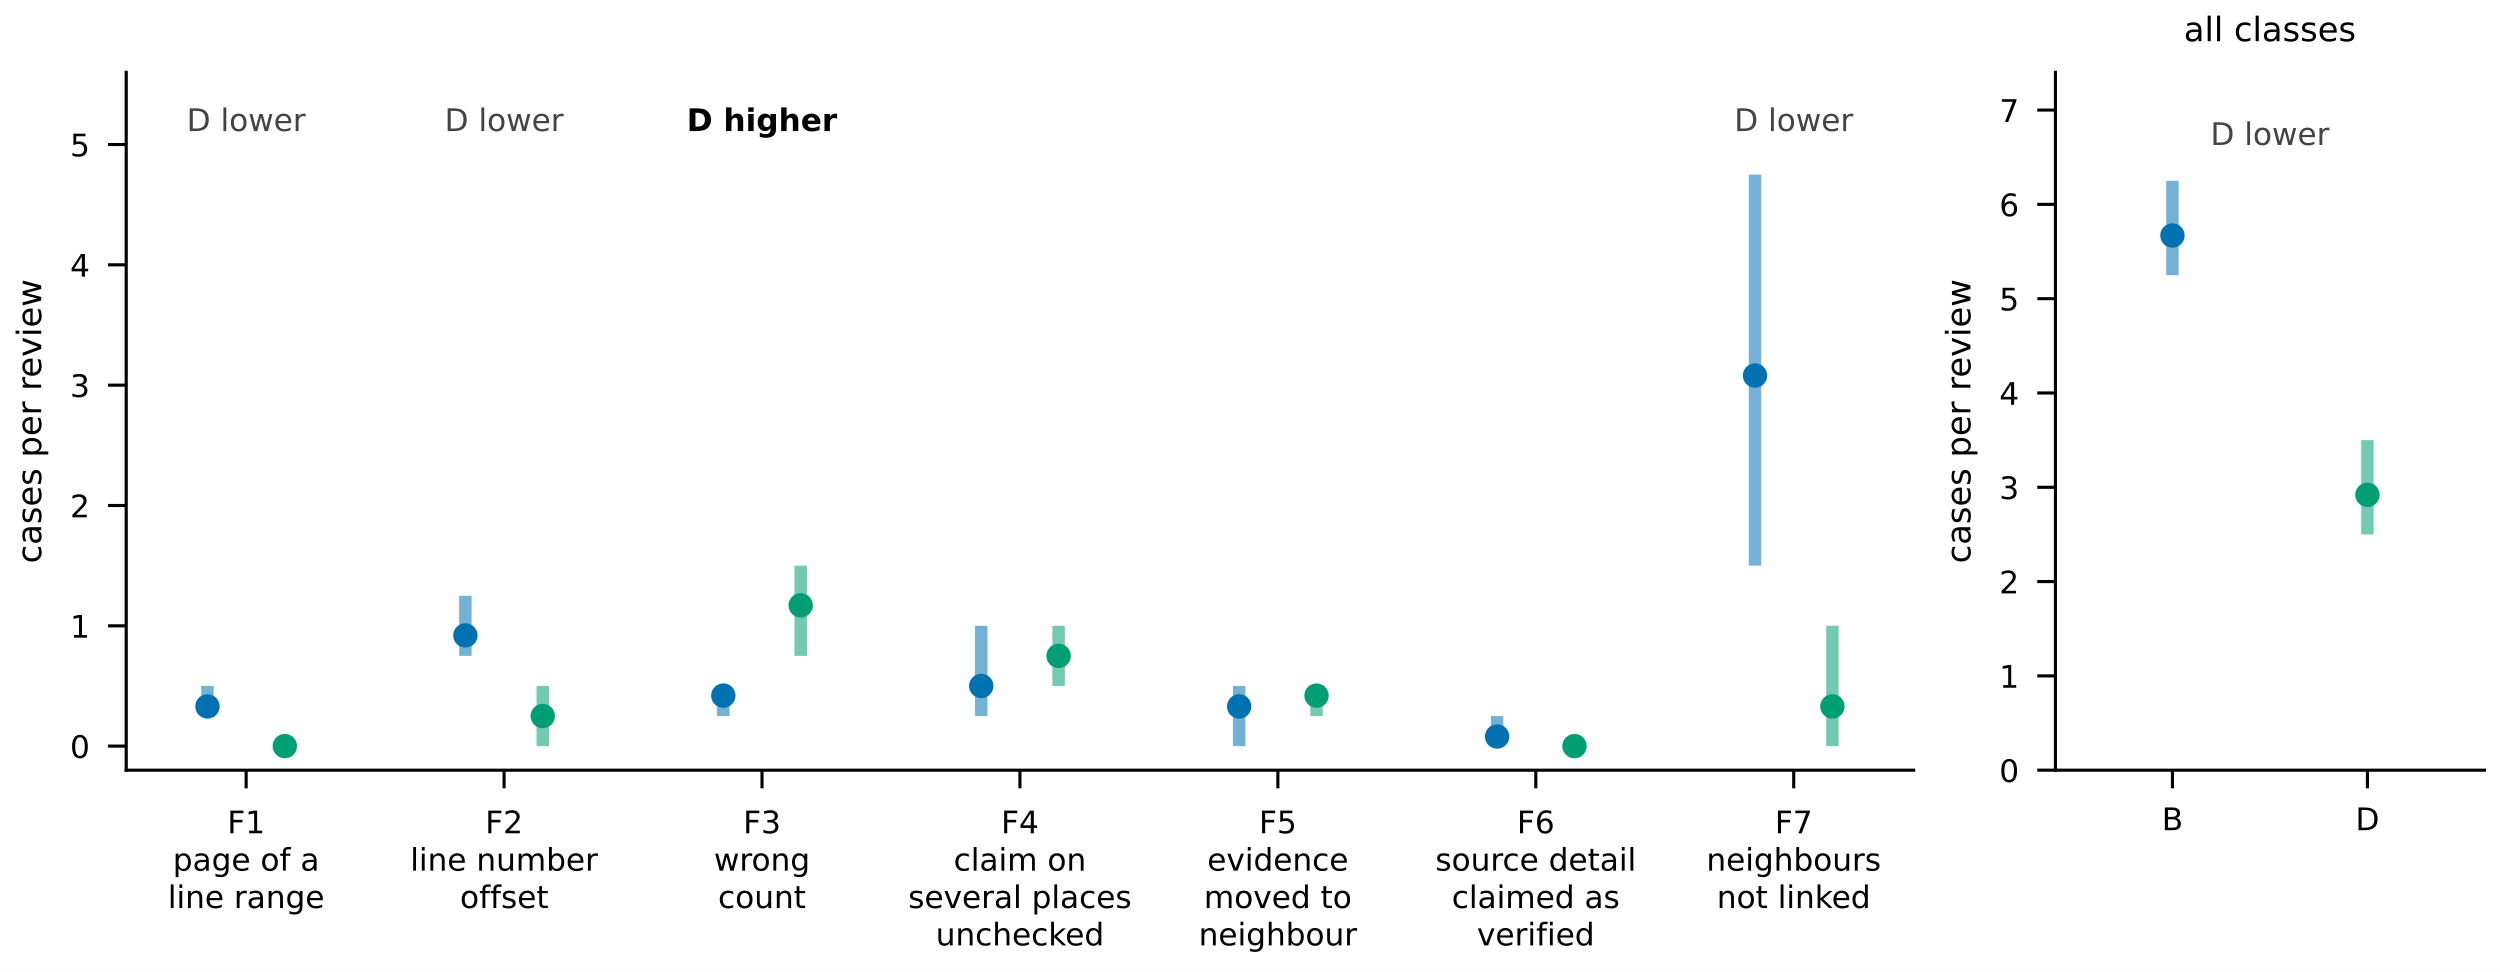
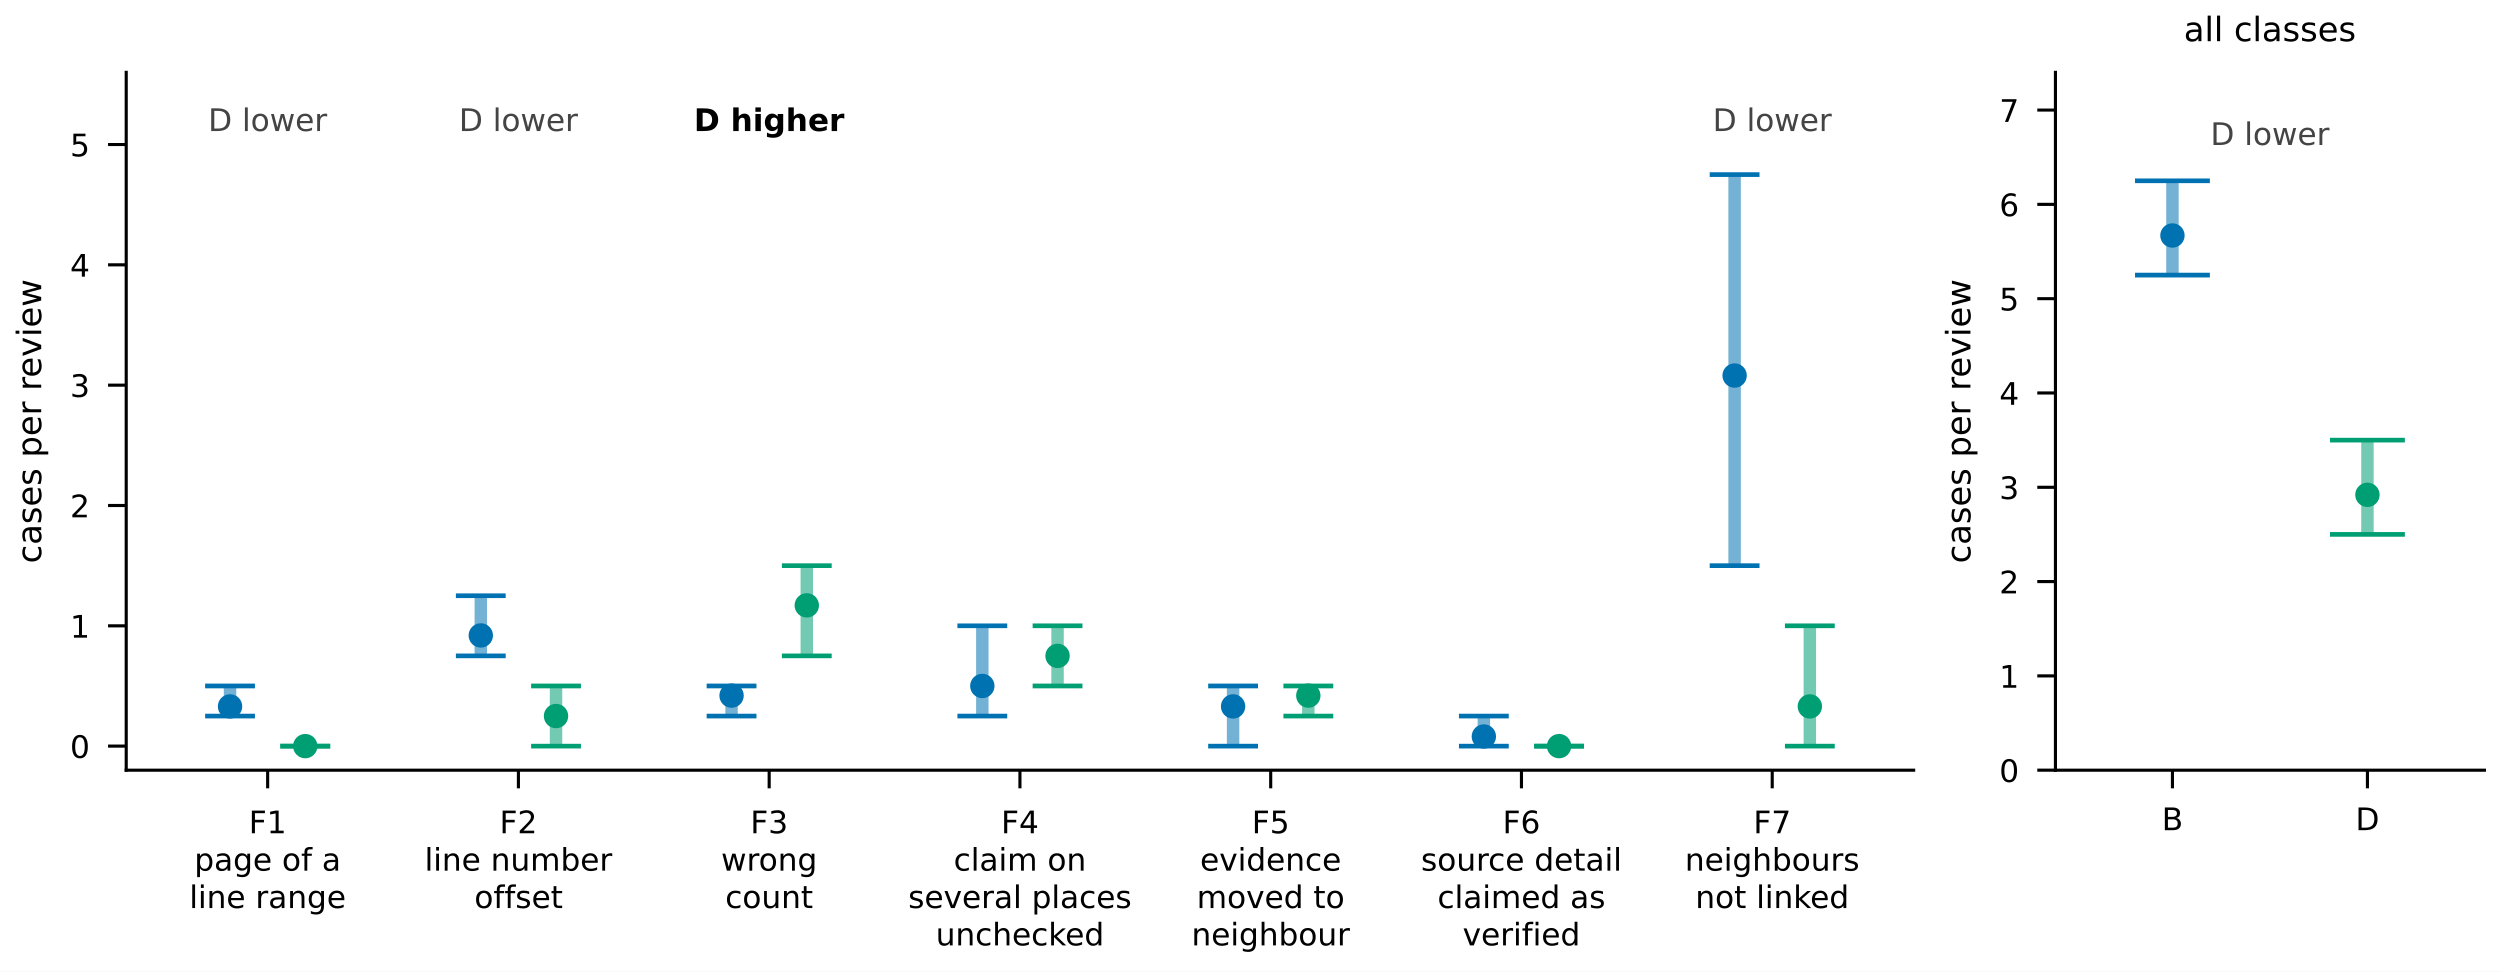
<svg xmlns="http://www.w3.org/2000/svg" xmlns:xlink="http://www.w3.org/1999/xlink" width="481.68pt" height="187.2pt" viewBox="0 0 481.68 187.2" version="1.1">
  <defs>
    <style type="text/css">*{stroke-linejoin: round; stroke-linecap: butt}</style>
  </defs>
  <g id="figure_1">
    <g id="patch_1">
      <path d="M 0 187.2  L 481.68 187.2  L 481.68 0  L 0 0  z " style="fill: #ffffff" />
    </g>
    <g id="axes_1">
      <g id="patch_2">
        <path d="M 24.318 148.394  L 368.708 148.394  L 368.708 13.939  L 24.318 13.939  z " style="fill: #ffffff" />
      </g>
      <g id="matplotlib.axis_1">
        <g id="xtick_1">
          <g id="line2d_1">
            <defs>
-               <path id="ma96cace115" d="M 0 0  L 0 3.5  " style="stroke: #000000; stroke-width: 0.6" />
+               <path id="mc4cdc51cec" d="M 0 0  L 0 3.5  " style="stroke: #000000; stroke-width: 0.6" />
            </defs>
            <g>
-               <use xlink:href="#ma96cace115" x="47.427" y="148.394" style="stroke: #000000; stroke-width: 0.6" />
+               <use xlink:href="#mc4cdc51cec" x="51.568" y="148.394" style="stroke: #000000; stroke-width: 0.6" />
            </g>
          </g>
          <g id="text_1">
-             <text style="font-size: 6px; font-family: 'DejaVu Sans'" transform="translate(43.79242 160.5528)">F1</text>
-             <text style="font-size: 6px; font-family: 'DejaVu Sans'" transform="translate(33.29617 167.7545)">page of a</text>
-             <text style="font-size: 6px; font-family: 'DejaVu Sans'" transform="translate(32.3357 174.9561)">line range</text>
+             <text style="font-size: 6px; font-family: 'DejaVu Sans'" transform="translate(47.93371 160.5528)">F1</text>
+             <text style="font-size: 6px; font-family: 'DejaVu Sans'" transform="translate(37.43746 167.7545)">page of a</text>
+             <text style="font-size: 6px; font-family: 'DejaVu Sans'" transform="translate(36.47699 174.9561)">line range</text>
          </g>
        </g>
        <g id="xtick_2">
          <g id="line2d_2">
            <g>
-               <use xlink:href="#ma96cace115" x="97.122" y="148.394" style="stroke: #000000; stroke-width: 0.6" />
+               <use xlink:href="#mc4cdc51cec" x="99.883" y="148.394" style="stroke: #000000; stroke-width: 0.6" />
            </g>
          </g>
          <g id="text_2">
-             <text style="font-size: 6px; font-family: 'DejaVu Sans'" transform="translate(93.48788 160.5528)">F2</text>
-             <text style="font-size: 6px; font-family: 'DejaVu Sans'" transform="translate(79.04616 167.7545)">line number</text>
-             <text style="font-size: 6px; font-family: 'DejaVu Sans'" transform="translate(88.63491 174.9561)">offset</text>
+             <text style="font-size: 6px; font-family: 'DejaVu Sans'" transform="translate(96.24874 160.5528)">F2</text>
+             <text style="font-size: 6px; font-family: 'DejaVu Sans'" transform="translate(81.80702 167.7545)">line number</text>
+             <text style="font-size: 6px; font-family: 'DejaVu Sans'" transform="translate(91.39577 174.9561)">offset</text>
          </g>
        </g>
        <g id="xtick_3">
          <g id="line2d_3">
            <g>
-               <use xlink:href="#ma96cace115" x="146.818" y="148.394" style="stroke: #000000; stroke-width: 0.6" />
+               <use xlink:href="#mc4cdc51cec" x="148.198" y="148.394" style="stroke: #000000; stroke-width: 0.6" />
            </g>
          </g>
          <g id="text_3">
-             <text style="font-size: 6px; font-family: 'DejaVu Sans'" transform="translate(143.1833 160.5528)">F3</text>
-             <text style="font-size: 6px; font-family: 'DejaVu Sans'" transform="translate(137.5555 167.754)">wrong</text>
-             <text style="font-size: 6px; font-family: 'DejaVu Sans'" transform="translate(138.3538 174.9552)">count</text>
+             <text style="font-size: 6px; font-family: 'DejaVu Sans'" transform="translate(144.5638 160.5528)">F3</text>
+             <text style="font-size: 6px; font-family: 'DejaVu Sans'" transform="translate(138.936 167.754)">wrong</text>
+             <text style="font-size: 6px; font-family: 'DejaVu Sans'" transform="translate(139.7342 174.9552)">count</text>
          </g>
        </g>
        <g id="xtick_4">
          <g id="line2d_4">
            <g>
-               <use xlink:href="#ma96cace115" x="196.513" y="148.394" style="stroke: #000000; stroke-width: 0.6" />
+               <use xlink:href="#mc4cdc51cec" x="196.513" y="148.394" style="stroke: #000000; stroke-width: 0.6" />
            </g>
          </g>
          <g id="text_4">
            <text style="font-size: 6px; font-family: 'DejaVu Sans'" transform="translate(192.8788 160.5528)">F4</text>
            <text style="font-size: 6px; font-family: 'DejaVu Sans'" transform="translate(183.7457 167.7545)">claim on</text>
            <text style="font-size: 6px; font-family: 'DejaVu Sans'" transform="translate(174.9894 174.9561)">several places</text>
            <text style="font-size: 6px; font-family: 'DejaVu Sans'" transform="translate(180.2835 182.1578)">unchecked</text>
          </g>
        </g>
        <g id="xtick_5">
          <g id="line2d_5">
            <g>
-               <use xlink:href="#ma96cace115" x="246.208" y="148.394" style="stroke: #000000; stroke-width: 0.6" />
+               <use xlink:href="#mc4cdc51cec" x="244.828" y="148.394" style="stroke: #000000; stroke-width: 0.6" />
            </g>
          </g>
          <g id="text_5">
-             <text style="font-size: 6px; font-family: 'DejaVu Sans'" transform="translate(242.5743 160.5528)">F5</text>
-             <text style="font-size: 6px; font-family: 'DejaVu Sans'" transform="translate(232.6063 167.7545)">evidence</text>
-             <text style="font-size: 6px; font-family: 'DejaVu Sans'" transform="translate(231.9594 174.9561)">moved to</text>
-             <text style="font-size: 6px; font-family: 'DejaVu Sans'" transform="translate(230.9474 182.1578)">neighbour</text>
+             <text style="font-size: 6px; font-family: 'DejaVu Sans'" transform="translate(241.1938 160.5528)">F5</text>
+             <text style="font-size: 6px; font-family: 'DejaVu Sans'" transform="translate(231.2259 167.7545)">evidence</text>
+             <text style="font-size: 6px; font-family: 'DejaVu Sans'" transform="translate(230.579 174.9561)">moved to</text>
+             <text style="font-size: 6px; font-family: 'DejaVu Sans'" transform="translate(229.567 182.1578)">neighbour</text>
          </g>
        </g>
        <g id="xtick_6">
          <g id="line2d_6">
            <g>
-               <use xlink:href="#ma96cace115" x="295.904" y="148.394" style="stroke: #000000; stroke-width: 0.6" />
+               <use xlink:href="#mc4cdc51cec" x="293.143" y="148.394" style="stroke: #000000; stroke-width: 0.6" />
            </g>
          </g>
          <g id="text_6">
-             <text style="font-size: 6px; font-family: 'DejaVu Sans'" transform="translate(292.2697 160.5528)">F6</text>
-             <text style="font-size: 6px; font-family: 'DejaVu Sans'" transform="translate(276.5563 167.7545)">source detail</text>
-             <text style="font-size: 6px; font-family: 'DejaVu Sans'" transform="translate(279.7217 174.9561)">claimed as</text>
-             <text style="font-size: 6px; font-family: 'DejaVu Sans'" transform="translate(284.5757 182.1578)">verified</text>
+             <text style="font-size: 6px; font-family: 'DejaVu Sans'" transform="translate(289.5089 160.5528)">F6</text>
+             <text style="font-size: 6px; font-family: 'DejaVu Sans'" transform="translate(273.7954 167.7545)">source detail</text>
+             <text style="font-size: 6px; font-family: 'DejaVu Sans'" transform="translate(276.9609 174.9561)">claimed as</text>
+             <text style="font-size: 6px; font-family: 'DejaVu Sans'" transform="translate(281.8148 182.1578)">verified</text>
          </g>
        </g>
        <g id="xtick_7">
          <g id="line2d_7">
            <g>
-               <use xlink:href="#ma96cace115" x="345.599" y="148.394" style="stroke: #000000; stroke-width: 0.6" />
+               <use xlink:href="#mc4cdc51cec" x="341.458" y="148.394" style="stroke: #000000; stroke-width: 0.6" />
            </g>
          </g>
          <g id="text_7">
-             <text style="font-size: 6px; font-family: 'DejaVu Sans'" transform="translate(341.9652 160.5528)">F7</text>
-             <text style="font-size: 6px; font-family: 'DejaVu Sans'" transform="translate(328.7755 167.7545)">neighbours</text>
-             <text style="font-size: 6px; font-family: 'DejaVu Sans'" transform="translate(330.7841 174.9561)">not linked</text>
+             <text style="font-size: 6px; font-family: 'DejaVu Sans'" transform="translate(337.8239 160.5528)">F7</text>
+             <text style="font-size: 6px; font-family: 'DejaVu Sans'" transform="translate(324.6342 167.7545)">neighbours</text>
+             <text style="font-size: 6px; font-family: 'DejaVu Sans'" transform="translate(326.6428 174.9561)">not linked</text>
          </g>
        </g>
      </g>
      <g id="matplotlib.axis_2">
        <g id="ytick_1">
          <g id="line2d_8">
            <defs>
-               <path id="mb2c4819685" d="M 0 0  L -3.5 0  " style="stroke: #000000; stroke-width: 0.6" />
+               <path id="me5362968f9" d="M 0 0  L -3.5 0  " style="stroke: #000000; stroke-width: 0.6" />
            </defs>
            <g>
-               <use xlink:href="#mb2c4819685" x="24.318" y="143.757" style="stroke: #000000; stroke-width: 0.6" />
+               <use xlink:href="#me5362968f9" x="24.318" y="143.757" style="stroke: #000000; stroke-width: 0.6" />
            </g>
          </g>
          <g id="text_8">
            <text style="font-size: 6px; font-family: 'DejaVu Sans'; text-anchor: end" x="17.318" y="146.037" transform="rotate(-0 17.31825 146.0366)">0</text>
          </g>
        </g>
        <g id="ytick_2">
          <g id="line2d_9">
            <g>
-               <use xlink:href="#mb2c4819685" x="24.318" y="120.576" style="stroke: #000000; stroke-width: 0.6" />
+               <use xlink:href="#me5362968f9" x="24.318" y="120.576" style="stroke: #000000; stroke-width: 0.6" />
            </g>
          </g>
          <g id="text_9">
            <text style="font-size: 6px; font-family: 'DejaVu Sans'; text-anchor: end" x="17.318" y="122.855" transform="rotate(-0 17.31825 122.8548)">1</text>
          </g>
        </g>
        <g id="ytick_3">
          <g id="line2d_10">
            <g>
-               <use xlink:href="#mb2c4819685" x="24.318" y="97.394" style="stroke: #000000; stroke-width: 0.6" />
+               <use xlink:href="#me5362968f9" x="24.318" y="97.394" style="stroke: #000000; stroke-width: 0.6" />
            </g>
          </g>
          <g id="text_10">
            <text style="font-size: 6px; font-family: 'DejaVu Sans'; text-anchor: end" x="17.318" y="99.673" transform="rotate(-0 17.31825 99.673)">2</text>
          </g>
        </g>
        <g id="ytick_4">
          <g id="line2d_11">
            <g>
-               <use xlink:href="#mb2c4819685" x="24.318" y="74.212" style="stroke: #000000; stroke-width: 0.6" />
+               <use xlink:href="#me5362968f9" x="24.318" y="74.212" style="stroke: #000000; stroke-width: 0.6" />
            </g>
          </g>
          <g id="text_11">
            <text style="font-size: 6px; font-family: 'DejaVu Sans'; text-anchor: end" x="17.318" y="76.491" transform="rotate(-0 17.31825 76.4912)">3</text>
          </g>
        </g>
        <g id="ytick_5">
          <g id="line2d_12">
            <g>
-               <use xlink:href="#mb2c4819685" x="24.318" y="51.03" style="stroke: #000000; stroke-width: 0.6" />
+               <use xlink:href="#me5362968f9" x="24.318" y="51.03" style="stroke: #000000; stroke-width: 0.6" />
            </g>
          </g>
          <g id="text_12">
            <text style="font-size: 6px; font-family: 'DejaVu Sans'; text-anchor: end" x="17.318" y="53.309" transform="rotate(-0 17.31825 53.3094)">4</text>
          </g>
        </g>
        <g id="ytick_6">
          <g id="line2d_13">
            <g>
-               <use xlink:href="#mb2c4819685" x="24.318" y="27.848" style="stroke: #000000; stroke-width: 0.6" />
+               <use xlink:href="#me5362968f9" x="24.318" y="27.848" style="stroke: #000000; stroke-width: 0.6" />
            </g>
          </g>
          <g id="text_13">
            <text style="font-size: 6px; font-family: 'DejaVu Sans'; text-anchor: end" x="17.318" y="30.128" transform="rotate(-0 17.31825 30.1276)">5</text>
          </g>
        </g>
        <g id="text_14">
          <text style="font-size: 6.5px; font-family: 'DejaVu Sans'; text-anchor: middle" x="7.939" y="81.166" transform="rotate(-90 7.939224 81.16644)">cases per review</text>
        </g>
      </g>
      <g id="line2d_14">
-         <path d="M 39.972 137.962  L 39.972 132.166  " clip-path="url(#pc2fac6d099)" style="fill: none; stroke: #0072b2; stroke-opacity: 0.55; stroke-width: 2.4" />
+         <path d="M 44.321 137.962  L 44.321 132.166  " clip-path="url(#pbc3238eaef)" style="fill: none; stroke: #0072b2; stroke-opacity: 0.55; stroke-width: 2.4" />
      </g>
      <g id="line2d_15">
-         <defs>
-           <path id="m23d34c5f5e" d="M 0 1.9  C 0.504 1.9 0.987 1.7 1.344 1.344  C 1.7 0.987 1.9 0.504 1.9 0  C 1.9 -0.504 1.7 -0.987 1.344 -1.344  C 0.987 -1.7 0.504 -1.9 0 -1.9  C -0.504 -1.9 -0.987 -1.7 -1.344 -1.344  C -1.7 -0.987 -1.9 -0.504 -1.9 0  C -1.9 0.504 -1.7 0.987 -1.344 1.344  C -0.987 1.7 -0.504 1.9 0 1.9  z " style="stroke: #0072b2; stroke-width: 0.9" />
-         </defs>
-         <g clip-path="url(#pc2fac6d099)">
-           <use xlink:href="#m23d34c5f5e" x="39.972" y="136.107" style="fill: #0072b2; stroke: #0072b2; stroke-width: 0.9" />
-         </g>
+         <path d="M 39.972 137.962  L 48.669 137.962  " clip-path="url(#pbc3238eaef)" style="fill: none; stroke: #0072b2; stroke-width: 0.9; stroke-linecap: square" />
      </g>
      <g id="line2d_16">
-         <path d="M 54.881 143.757  L 54.881 143.757  " clip-path="url(#pc2fac6d099)" style="fill: none; stroke: #009e73; stroke-opacity: 0.55; stroke-width: 2.4" />
+         <path d="M 39.972 132.166  L 48.669 132.166  " clip-path="url(#pbc3238eaef)" style="fill: none; stroke: #0072b2; stroke-width: 0.9; stroke-linecap: square" />
      </g>
      <g id="line2d_17">
        <defs>
-           <path id="mbf76c76495" d="M 0 1.9  C 0.504 1.9 0.987 1.7 1.344 1.344  C 1.7 0.987 1.9 0.504 1.9 0  C 1.9 -0.504 1.7 -0.987 1.344 -1.344  C 0.987 -1.7 0.504 -1.9 0 -1.9  C -0.504 -1.9 -0.987 -1.7 -1.344 -1.344  C -1.7 -0.987 -1.9 -0.504 -1.9 0  C -1.9 0.504 -1.7 0.987 -1.344 1.344  C -0.987 1.7 -0.504 1.9 0 1.9  z " style="stroke: #009e73; stroke-width: 0.9" />
+           <path id="m7e4ccbfb3e" d="M 0 1.9  C 0.504 1.9 0.987 1.7 1.344 1.344  C 1.7 0.987 1.9 0.504 1.9 0  C 1.9 -0.504 1.7 -0.987 1.344 -1.344  C 0.987 -1.7 0.504 -1.9 0 -1.9  C -0.504 -1.9 -0.987 -1.7 -1.344 -1.344  C -1.7 -0.987 -1.9 -0.504 -1.9 0  C -1.9 0.504 -1.7 0.987 -1.344 1.344  C -0.987 1.7 -0.504 1.9 0 1.9  z " style="stroke: #0072b2; stroke-width: 0.9" />
        </defs>
-         <g clip-path="url(#pc2fac6d099)">
-           <use xlink:href="#mbf76c76495" x="54.881" y="143.757" style="fill: #009e73; stroke: #009e73; stroke-width: 0.9" />
+         <g clip-path="url(#pbc3238eaef)">
+           <use xlink:href="#m7e4ccbfb3e" x="44.321" y="136.107" style="fill: #0072b2; stroke: #0072b2; stroke-width: 0.9" />
        </g>
      </g>
      <g id="line2d_18">
-         <path d="M 89.668 126.371  L 89.668 114.78  " clip-path="url(#pc2fac6d099)" style="fill: none; stroke: #0072b2; stroke-opacity: 0.55; stroke-width: 2.4" />
+         <path d="M 58.815 143.757  L 58.815 143.757  " clip-path="url(#pbc3238eaef)" style="fill: none; stroke: #009e73; stroke-opacity: 0.55; stroke-width: 2.4" />
      </g>
      <g id="line2d_19">
-         <g clip-path="url(#pc2fac6d099)">
-           <use xlink:href="#m23d34c5f5e" x="89.668" y="122.43" style="fill: #0072b2; stroke: #0072b2; stroke-width: 0.9" />
-         </g>
+         <path d="M 54.467 143.757  L 63.164 143.757  " clip-path="url(#pbc3238eaef)" style="fill: none; stroke: #009e73; stroke-width: 0.9; stroke-linecap: square" />
      </g>
      <g id="line2d_20">
-         <path d="M 104.576 143.757  L 104.576 132.166  " clip-path="url(#pc2fac6d099)" style="fill: none; stroke: #009e73; stroke-opacity: 0.55; stroke-width: 2.4" />
+         <path d="M 54.467 143.757  L 63.164 143.757  " clip-path="url(#pbc3238eaef)" style="fill: none; stroke: #009e73; stroke-width: 0.9; stroke-linecap: square" />
      </g>
      <g id="line2d_21">
-         <g clip-path="url(#pc2fac6d099)">
-           <use xlink:href="#mbf76c76495" x="104.576" y="137.962" style="fill: #009e73; stroke: #009e73; stroke-width: 0.9" />
+         <defs>
+           <path id="mbad05f648e" d="M 0 1.9  C 0.504 1.9 0.987 1.7 1.344 1.344  C 1.7 0.987 1.9 0.504 1.9 0  C 1.9 -0.504 1.7 -0.987 1.344 -1.344  C 0.987 -1.7 0.504 -1.9 0 -1.9  C -0.504 -1.9 -0.987 -1.7 -1.344 -1.344  C -1.7 -0.987 -1.9 -0.504 -1.9 0  C -1.9 0.504 -1.7 0.987 -1.344 1.344  C -0.987 1.7 -0.504 1.9 0 1.9  z " style="stroke: #009e73; stroke-width: 0.9" />
+         </defs>
+         <g clip-path="url(#pbc3238eaef)">
+           <use xlink:href="#mbad05f648e" x="58.815" y="143.757" style="fill: #009e73; stroke: #009e73; stroke-width: 0.9" />
        </g>
      </g>
      <g id="line2d_22">
-         <path d="M 139.363 137.962  L 139.363 132.166  " clip-path="url(#pc2fac6d099)" style="fill: none; stroke: #0072b2; stroke-opacity: 0.55; stroke-width: 2.4" />
+         <path d="M 92.636 126.371  L 92.636 114.78  " clip-path="url(#pbc3238eaef)" style="fill: none; stroke: #0072b2; stroke-opacity: 0.55; stroke-width: 2.4" />
      </g>
      <g id="line2d_23">
-         <g clip-path="url(#pc2fac6d099)">
-           <use xlink:href="#m23d34c5f5e" x="139.363" y="134.021" style="fill: #0072b2; stroke: #0072b2; stroke-width: 0.9" />
-         </g>
+         <path d="M 88.287 126.371  L 96.984 126.371  " clip-path="url(#pbc3238eaef)" style="fill: none; stroke: #0072b2; stroke-width: 0.9; stroke-linecap: square" />
      </g>
      <g id="line2d_24">
-         <path d="M 154.272 126.371  L 154.272 108.985  " clip-path="url(#pc2fac6d099)" style="fill: none; stroke: #009e73; stroke-opacity: 0.55; stroke-width: 2.4" />
+         <path d="M 88.287 114.78  L 96.984 114.78  " clip-path="url(#pbc3238eaef)" style="fill: none; stroke: #0072b2; stroke-width: 0.9; stroke-linecap: square" />
      </g>
      <g id="line2d_25">
-         <g clip-path="url(#pc2fac6d099)">
-           <use xlink:href="#mbf76c76495" x="154.272" y="116.635" style="fill: #009e73; stroke: #009e73; stroke-width: 0.9" />
+         <g clip-path="url(#pbc3238eaef)">
+           <use xlink:href="#m7e4ccbfb3e" x="92.636" y="122.43" style="fill: #0072b2; stroke: #0072b2; stroke-width: 0.9" />
        </g>
      </g>
      <g id="line2d_26">
-         <path d="M 189.059 137.962  L 189.059 120.576  " clip-path="url(#pc2fac6d099)" style="fill: none; stroke: #0072b2; stroke-opacity: 0.55; stroke-width: 2.4" />
+         <path d="M 107.13 143.757  L 107.13 132.166  " clip-path="url(#pbc3238eaef)" style="fill: none; stroke: #009e73; stroke-opacity: 0.55; stroke-width: 2.4" />
      </g>
      <g id="line2d_27">
-         <g clip-path="url(#pc2fac6d099)">
-           <use xlink:href="#m23d34c5f5e" x="189.059" y="132.166" style="fill: #0072b2; stroke: #0072b2; stroke-width: 0.9" />
-         </g>
+         <path d="M 102.782 143.757  L 111.479 143.757  " clip-path="url(#pbc3238eaef)" style="fill: none; stroke: #009e73; stroke-width: 0.9; stroke-linecap: square" />
      </g>
      <g id="line2d_28">
-         <path d="M 203.967 132.166  L 203.967 120.576  " clip-path="url(#pc2fac6d099)" style="fill: none; stroke: #009e73; stroke-opacity: 0.55; stroke-width: 2.4" />
+         <path d="M 102.782 132.166  L 111.479 132.166  " clip-path="url(#pbc3238eaef)" style="fill: none; stroke: #009e73; stroke-width: 0.9; stroke-linecap: square" />
      </g>
      <g id="line2d_29">
-         <g clip-path="url(#pc2fac6d099)">
-           <use xlink:href="#mbf76c76495" x="203.967" y="126.371" style="fill: #009e73; stroke: #009e73; stroke-width: 0.9" />
+         <g clip-path="url(#pbc3238eaef)">
+           <use xlink:href="#mbad05f648e" x="107.13" y="137.962" style="fill: #009e73; stroke: #009e73; stroke-width: 0.9" />
        </g>
      </g>
      <g id="line2d_30">
-         <path d="M 238.754 143.757  L 238.754 132.166  " clip-path="url(#pc2fac6d099)" style="fill: none; stroke: #0072b2; stroke-opacity: 0.55; stroke-width: 2.4" />
+         <path d="M 140.951 137.962  L 140.951 132.166  " clip-path="url(#pbc3238eaef)" style="fill: none; stroke: #0072b2; stroke-opacity: 0.55; stroke-width: 2.4" />
      </g>
      <g id="line2d_31">
-         <g clip-path="url(#pc2fac6d099)">
-           <use xlink:href="#m23d34c5f5e" x="238.754" y="136.107" style="fill: #0072b2; stroke: #0072b2; stroke-width: 0.9" />
-         </g>
+         <path d="M 136.602 137.962  L 145.299 137.962  " clip-path="url(#pbc3238eaef)" style="fill: none; stroke: #0072b2; stroke-width: 0.9; stroke-linecap: square" />
      </g>
      <g id="line2d_32">
-         <path d="M 253.663 137.962  L 253.663 132.166  " clip-path="url(#pc2fac6d099)" style="fill: none; stroke: #009e73; stroke-opacity: 0.55; stroke-width: 2.4" />
+         <path d="M 136.602 132.166  L 145.299 132.166  " clip-path="url(#pbc3238eaef)" style="fill: none; stroke: #0072b2; stroke-width: 0.9; stroke-linecap: square" />
      </g>
      <g id="line2d_33">
-         <g clip-path="url(#pc2fac6d099)">
-           <use xlink:href="#mbf76c76495" x="253.663" y="134.021" style="fill: #009e73; stroke: #009e73; stroke-width: 0.9" />
+         <g clip-path="url(#pbc3238eaef)">
+           <use xlink:href="#m7e4ccbfb3e" x="140.951" y="134.021" style="fill: #0072b2; stroke: #0072b2; stroke-width: 0.9" />
        </g>
      </g>
      <g id="line2d_34">
-         <path d="M 288.45 143.757  L 288.45 137.962  " clip-path="url(#pc2fac6d099)" style="fill: none; stroke: #0072b2; stroke-opacity: 0.55; stroke-width: 2.4" />
+         <path d="M 155.445 126.371  L 155.445 108.985  " clip-path="url(#pbc3238eaef)" style="fill: none; stroke: #009e73; stroke-opacity: 0.55; stroke-width: 2.4" />
      </g>
      <g id="line2d_35">
-         <g clip-path="url(#pc2fac6d099)">
-           <use xlink:href="#m23d34c5f5e" x="288.45" y="141.903" style="fill: #0072b2; stroke: #0072b2; stroke-width: 0.9" />
-         </g>
+         <path d="M 151.097 126.371  L 159.794 126.371  " clip-path="url(#pbc3238eaef)" style="fill: none; stroke: #009e73; stroke-width: 0.9; stroke-linecap: square" />
      </g>
      <g id="line2d_36">
-         <path d="M 303.358 143.757  L 303.358 143.757  " clip-path="url(#pc2fac6d099)" style="fill: none; stroke: #009e73; stroke-opacity: 0.55; stroke-width: 2.4" />
+         <path d="M 151.097 108.985  L 159.794 108.985  " clip-path="url(#pbc3238eaef)" style="fill: none; stroke: #009e73; stroke-width: 0.9; stroke-linecap: square" />
      </g>
      <g id="line2d_37">
-         <g clip-path="url(#pc2fac6d099)">
-           <use xlink:href="#mbf76c76495" x="303.358" y="143.757" style="fill: #009e73; stroke: #009e73; stroke-width: 0.9" />
+         <g clip-path="url(#pbc3238eaef)">
+           <use xlink:href="#mbad05f648e" x="155.445" y="116.635" style="fill: #009e73; stroke: #009e73; stroke-width: 0.9" />
        </g>
      </g>
      <g id="line2d_38">
-         <path d="M 338.145 108.985  L 338.145 33.644  " clip-path="url(#pc2fac6d099)" style="fill: none; stroke: #0072b2; stroke-opacity: 0.55; stroke-width: 2.4" />
+         <path d="M 189.266 137.962  L 189.266 120.576  " clip-path="url(#pbc3238eaef)" style="fill: none; stroke: #0072b2; stroke-opacity: 0.55; stroke-width: 2.4" />
      </g>
      <g id="line2d_39">
-         <g clip-path="url(#pc2fac6d099)">
-           <use xlink:href="#m23d34c5f5e" x="338.145" y="72.357" style="fill: #0072b2; stroke: #0072b2; stroke-width: 0.9" />
-         </g>
+         <path d="M 184.917 137.962  L 193.614 137.962  " clip-path="url(#pbc3238eaef)" style="fill: none; stroke: #0072b2; stroke-width: 0.9; stroke-linecap: square" />
      </g>
      <g id="line2d_40">
-         <path d="M 353.054 143.757  L 353.054 120.576  " clip-path="url(#pc2fac6d099)" style="fill: none; stroke: #009e73; stroke-opacity: 0.55; stroke-width: 2.4" />
+         <path d="M 184.917 120.576  L 193.614 120.576  " clip-path="url(#pbc3238eaef)" style="fill: none; stroke: #0072b2; stroke-width: 0.9; stroke-linecap: square" />
      </g>
      <g id="line2d_41">
-         <g clip-path="url(#pc2fac6d099)">
-           <use xlink:href="#mbf76c76495" x="353.054" y="136.107" style="fill: #009e73; stroke: #009e73; stroke-width: 0.9" />
+         <g clip-path="url(#pbc3238eaef)">
+           <use xlink:href="#m7e4ccbfb3e" x="189.266" y="132.166" style="fill: #0072b2; stroke: #0072b2; stroke-width: 0.9" />
+         </g>
+       </g>
+       <g id="line2d_42">
+         <path d="M 203.76 132.166  L 203.76 120.576  " clip-path="url(#pbc3238eaef)" style="fill: none; stroke: #009e73; stroke-opacity: 0.55; stroke-width: 2.4" />
+       </g>
+       <g id="line2d_43">
+         <path d="M 199.412 132.166  L 208.109 132.166  " clip-path="url(#pbc3238eaef)" style="fill: none; stroke: #009e73; stroke-width: 0.9; stroke-linecap: square" />
+       </g>
+       <g id="line2d_44">
+         <path d="M 199.412 120.576  L 208.109 120.576  " clip-path="url(#pbc3238eaef)" style="fill: none; stroke: #009e73; stroke-width: 0.9; stroke-linecap: square" />
+       </g>
+       <g id="line2d_45">
+         <g clip-path="url(#pbc3238eaef)">
+           <use xlink:href="#mbad05f648e" x="203.76" y="126.371" style="fill: #009e73; stroke: #009e73; stroke-width: 0.9" />
+         </g>
+       </g>
+       <g id="line2d_46">
+         <path d="M 237.581 143.757  L 237.581 132.166  " clip-path="url(#pbc3238eaef)" style="fill: none; stroke: #0072b2; stroke-opacity: 0.55; stroke-width: 2.4" />
+       </g>
+       <g id="line2d_47">
+         <path d="M 233.232 143.757  L 241.929 143.757  " clip-path="url(#pbc3238eaef)" style="fill: none; stroke: #0072b2; stroke-width: 0.9; stroke-linecap: square" />
+       </g>
+       <g id="line2d_48">
+         <path d="M 233.232 132.166  L 241.929 132.166  " clip-path="url(#pbc3238eaef)" style="fill: none; stroke: #0072b2; stroke-width: 0.9; stroke-linecap: square" />
+       </g>
+       <g id="line2d_49">
+         <g clip-path="url(#pbc3238eaef)">
+           <use xlink:href="#m7e4ccbfb3e" x="237.581" y="136.107" style="fill: #0072b2; stroke: #0072b2; stroke-width: 0.9" />
+         </g>
+       </g>
+       <g id="line2d_50">
+         <path d="M 252.075 137.962  L 252.075 132.166  " clip-path="url(#pbc3238eaef)" style="fill: none; stroke: #009e73; stroke-opacity: 0.55; stroke-width: 2.4" />
+       </g>
+       <g id="line2d_51">
+         <path d="M 247.727 137.962  L 256.424 137.962  " clip-path="url(#pbc3238eaef)" style="fill: none; stroke: #009e73; stroke-width: 0.9; stroke-linecap: square" />
+       </g>
+       <g id="line2d_52">
+         <path d="M 247.727 132.166  L 256.424 132.166  " clip-path="url(#pbc3238eaef)" style="fill: none; stroke: #009e73; stroke-width: 0.9; stroke-linecap: square" />
+       </g>
+       <g id="line2d_53">
+         <g clip-path="url(#pbc3238eaef)">
+           <use xlink:href="#mbad05f648e" x="252.075" y="134.021" style="fill: #009e73; stroke: #009e73; stroke-width: 0.9" />
+         </g>
+       </g>
+       <g id="line2d_54">
+         <path d="M 285.896 143.757  L 285.896 137.962  " clip-path="url(#pbc3238eaef)" style="fill: none; stroke: #0072b2; stroke-opacity: 0.55; stroke-width: 2.4" />
+       </g>
+       <g id="line2d_55">
+         <path d="M 281.547 143.757  L 290.244 143.757  " clip-path="url(#pbc3238eaef)" style="fill: none; stroke: #0072b2; stroke-width: 0.9; stroke-linecap: square" />
+       </g>
+       <g id="line2d_56">
+         <path d="M 281.547 137.962  L 290.244 137.962  " clip-path="url(#pbc3238eaef)" style="fill: none; stroke: #0072b2; stroke-width: 0.9; stroke-linecap: square" />
+       </g>
+       <g id="line2d_57">
+         <g clip-path="url(#pbc3238eaef)">
+           <use xlink:href="#m7e4ccbfb3e" x="285.896" y="141.903" style="fill: #0072b2; stroke: #0072b2; stroke-width: 0.9" />
+         </g>
+       </g>
+       <g id="line2d_58">
+         <path d="M 300.39 143.757  L 300.39 143.757  " clip-path="url(#pbc3238eaef)" style="fill: none; stroke: #009e73; stroke-opacity: 0.55; stroke-width: 2.4" />
+       </g>
+       <g id="line2d_59">
+         <path d="M 296.042 143.757  L 304.739 143.757  " clip-path="url(#pbc3238eaef)" style="fill: none; stroke: #009e73; stroke-width: 0.9; stroke-linecap: square" />
+       </g>
+       <g id="line2d_60">
+         <path d="M 296.042 143.757  L 304.739 143.757  " clip-path="url(#pbc3238eaef)" style="fill: none; stroke: #009e73; stroke-width: 0.9; stroke-linecap: square" />
+       </g>
+       <g id="line2d_61">
+         <g clip-path="url(#pbc3238eaef)">
+           <use xlink:href="#mbad05f648e" x="300.39" y="143.757" style="fill: #009e73; stroke: #009e73; stroke-width: 0.9" />
+         </g>
+       </g>
+       <g id="line2d_62">
+         <path d="M 334.211 108.985  L 334.211 33.644  " clip-path="url(#pbc3238eaef)" style="fill: none; stroke: #0072b2; stroke-opacity: 0.55; stroke-width: 2.4" />
+       </g>
+       <g id="line2d_63">
+         <path d="M 329.862 108.985  L 338.559 108.985  " clip-path="url(#pbc3238eaef)" style="fill: none; stroke: #0072b2; stroke-width: 0.9; stroke-linecap: square" />
+       </g>
+       <g id="line2d_64">
+         <path d="M 329.862 33.644  L 338.559 33.644  " clip-path="url(#pbc3238eaef)" style="fill: none; stroke: #0072b2; stroke-width: 0.9; stroke-linecap: square" />
+       </g>
+       <g id="line2d_65">
+         <g clip-path="url(#pbc3238eaef)">
+           <use xlink:href="#m7e4ccbfb3e" x="334.211" y="72.357" style="fill: #0072b2; stroke: #0072b2; stroke-width: 0.9" />
+         </g>
+       </g>
+       <g id="line2d_66">
+         <path d="M 348.705 143.757  L 348.705 120.576  " clip-path="url(#pbc3238eaef)" style="fill: none; stroke: #009e73; stroke-opacity: 0.55; stroke-width: 2.4" />
+       </g>
+       <g id="line2d_67">
+         <path d="M 344.357 143.757  L 353.054 143.757  " clip-path="url(#pbc3238eaef)" style="fill: none; stroke: #009e73; stroke-width: 0.9; stroke-linecap: square" />
+       </g>
+       <g id="line2d_68">
+         <path d="M 344.357 120.576  L 353.054 120.576  " clip-path="url(#pbc3238eaef)" style="fill: none; stroke: #009e73; stroke-width: 0.9; stroke-linecap: square" />
+       </g>
+       <g id="line2d_69">
+         <g clip-path="url(#pbc3238eaef)">
+           <use xlink:href="#mbad05f648e" x="348.705" y="136.107" style="fill: #009e73; stroke: #009e73; stroke-width: 0.9" />
        </g>
      </g>
      <g id="patch_3">
        <path d="M 24.318 148.394  L 24.318 13.939  " style="fill: none; stroke: #000000; stroke-width: 0.6; stroke-linejoin: miter; stroke-linecap: square" />
      </g>
      <g id="patch_4">
        <path d="M 24.318 148.394  L 368.708 148.394  " style="fill: none; stroke: #000000; stroke-width: 0.6; stroke-linejoin: miter; stroke-linecap: square" />
      </g>
      <g id="text_15">
-         <text style="font-size: 6px; font-family: 'DejaVu Sans'; text-anchor: middle; fill: #444444" x="47.427" y="25.248" transform="rotate(-0 47.42664 25.24781)">D lower</text>
+         <text style="font-size: 6px; font-family: 'DejaVu Sans'; text-anchor: middle; fill: #444444" x="51.568" y="25.248" transform="rotate(-0 51.56793 25.24781)">D lower</text>
      </g>
      <g id="text_16">
-         <text style="font-size: 6px; font-family: 'DejaVu Sans'; text-anchor: middle; fill: #444444" x="97.122" y="25.248" transform="rotate(-0 97.1221 25.24781)">D lower</text>
+         <text style="font-size: 6px; font-family: 'DejaVu Sans'; text-anchor: middle; fill: #444444" x="99.883" y="25.248" transform="rotate(-0 99.88295 25.24781)">D lower</text>
      </g>
      <g id="text_17">
-         <text style="font-weight: 700; font-size: 6px; font-family: 'DejaVu Sans'; text-anchor: middle" x="146.818" y="25.248" transform="rotate(-0 146.8176 25.24781)">D higher</text>
+         <text style="font-weight: 700; font-size: 6px; font-family: 'DejaVu Sans'; text-anchor: middle" x="148.198" y="25.248" transform="rotate(-0 148.198 25.24781)">D higher</text>
      </g>
      <g id="text_18">
-         <text style="font-size: 6px; font-family: 'DejaVu Sans'; text-anchor: middle; fill: #444444" x="345.599" y="25.248" transform="rotate(-0 345.5994 25.24781)">D lower</text>
+         <text style="font-size: 6px; font-family: 'DejaVu Sans'; text-anchor: middle; fill: #444444" x="341.458" y="25.248" transform="rotate(-0 341.4581 25.24781)">D lower</text>
      </g>
    </g>
    <g id="axes_2">
      <g id="patch_5">
        <path d="M 396.026 148.394  L 478.68 148.394  L 478.68 13.939  L 396.026 13.939  z " style="fill: #ffffff" />
      </g>
      <g id="matplotlib.axis_3">
        <g id="xtick_8">
-           <g id="line2d_42">
-             <g>
-               <use xlink:href="#ma96cace115" x="418.568" y="148.394" style="stroke: #000000; stroke-width: 0.6" />
+           <g id="line2d_70">
+             <g>
+               <use xlink:href="#mc4cdc51cec" x="418.568" y="148.394" style="stroke: #000000; stroke-width: 0.6" />
            </g>
          </g>
          <g id="text_19">
            <text style="font-size: 6px; font-family: 'DejaVu Sans'; text-anchor: middle" x="418.568" y="159.952" transform="rotate(-0 418.5681 159.9523)">B</text>
          </g>
        </g>
        <g id="xtick_9">
-           <g id="line2d_43">
-             <g>
-               <use xlink:href="#ma96cace115" x="456.138" y="148.394" style="stroke: #000000; stroke-width: 0.6" />
+           <g id="line2d_71">
+             <g>
+               <use xlink:href="#mc4cdc51cec" x="456.138" y="148.394" style="stroke: #000000; stroke-width: 0.6" />
            </g>
          </g>
          <g id="text_20">
            <text style="font-size: 6px; font-family: 'DejaVu Sans'; text-anchor: middle" x="456.138" y="159.952" transform="rotate(-0 456.1379 159.9523)">D</text>
          </g>
        </g>
      </g>
      <g id="matplotlib.axis_4">
        <g id="ytick_7">
-           <g id="line2d_44">
-             <g>
-               <use xlink:href="#mb2c4819685" x="396.026" y="148.394" style="stroke: #000000; stroke-width: 0.6" />
+           <g id="line2d_72">
+             <g>
+               <use xlink:href="#me5362968f9" x="396.026" y="148.394" style="stroke: #000000; stroke-width: 0.6" />
            </g>
          </g>
          <g id="text_21">
            <text style="font-size: 6px; font-family: 'DejaVu Sans'; text-anchor: end" x="389.026" y="150.673" transform="rotate(-0 389.0263 150.673)">0</text>
          </g>
        </g>
        <g id="ytick_8">
-           <g id="line2d_45">
-             <g>
-               <use xlink:href="#mb2c4819685" x="396.026" y="130.224" style="stroke: #000000; stroke-width: 0.6" />
+           <g id="line2d_73">
+             <g>
+               <use xlink:href="#me5362968f9" x="396.026" y="130.224" style="stroke: #000000; stroke-width: 0.6" />
            </g>
          </g>
          <g id="text_22">
            <text style="font-size: 6px; font-family: 'DejaVu Sans'; text-anchor: end" x="389.026" y="132.503" transform="rotate(-0 389.0263 132.5034)">1</text>
          </g>
        </g>
        <g id="ytick_9">
-           <g id="line2d_46">
-             <g>
-               <use xlink:href="#mb2c4819685" x="396.026" y="112.055" style="stroke: #000000; stroke-width: 0.6" />
+           <g id="line2d_74">
+             <g>
+               <use xlink:href="#me5362968f9" x="396.026" y="112.055" style="stroke: #000000; stroke-width: 0.6" />
            </g>
          </g>
          <g id="text_23">
            <text style="font-size: 6px; font-family: 'DejaVu Sans'; text-anchor: end" x="389.026" y="114.334" transform="rotate(-0 389.0263 114.3339)">2</text>
          </g>
        </g>
        <g id="ytick_10">
-           <g id="line2d_47">
-             <g>
-               <use xlink:href="#mb2c4819685" x="396.026" y="93.885" style="stroke: #000000; stroke-width: 0.6" />
+           <g id="line2d_75">
+             <g>
+               <use xlink:href="#me5362968f9" x="396.026" y="93.885" style="stroke: #000000; stroke-width: 0.6" />
            </g>
          </g>
          <g id="text_24">
            <text style="font-size: 6px; font-family: 'DejaVu Sans'; text-anchor: end" x="389.026" y="96.164" transform="rotate(-0 389.0263 96.16441)">3</text>
          </g>
        </g>
        <g id="ytick_11">
-           <g id="line2d_48">
-             <g>
-               <use xlink:href="#mb2c4819685" x="396.026" y="75.716" style="stroke: #000000; stroke-width: 0.6" />
+           <g id="line2d_76">
+             <g>
+               <use xlink:href="#me5362968f9" x="396.026" y="75.716" style="stroke: #000000; stroke-width: 0.6" />
            </g>
          </g>
          <g id="text_25">
            <text style="font-size: 6px; font-family: 'DejaVu Sans'; text-anchor: end" x="389.026" y="77.995" transform="rotate(-0 389.0263 77.99489)">4</text>
          </g>
        </g>
        <g id="ytick_12">
-           <g id="line2d_49">
-             <g>
-               <use xlink:href="#mb2c4819685" x="396.026" y="57.546" style="stroke: #000000; stroke-width: 0.6" />
+           <g id="line2d_77">
+             <g>
+               <use xlink:href="#me5362968f9" x="396.026" y="57.546" style="stroke: #000000; stroke-width: 0.6" />
            </g>
          </g>
          <g id="text_26">
            <text style="font-size: 6px; font-family: 'DejaVu Sans'; text-anchor: end" x="389.026" y="59.825" transform="rotate(-0 389.0263 59.82537)">5</text>
          </g>
        </g>
        <g id="ytick_13">
-           <g id="line2d_50">
-             <g>
-               <use xlink:href="#mb2c4819685" x="396.026" y="39.377" style="stroke: #000000; stroke-width: 0.6" />
+           <g id="line2d_78">
+             <g>
+               <use xlink:href="#me5362968f9" x="396.026" y="39.377" style="stroke: #000000; stroke-width: 0.6" />
            </g>
          </g>
          <g id="text_27">
            <text style="font-size: 6px; font-family: 'DejaVu Sans'; text-anchor: end" x="389.026" y="41.656" transform="rotate(-0 389.0263 41.65585)">6</text>
          </g>
        </g>
        <g id="ytick_14">
-           <g id="line2d_51">
-             <g>
-               <use xlink:href="#mb2c4819685" x="396.026" y="21.207" style="stroke: #000000; stroke-width: 0.6" />
+           <g id="line2d_79">
+             <g>
+               <use xlink:href="#me5362968f9" x="396.026" y="21.207" style="stroke: #000000; stroke-width: 0.6" />
            </g>
          </g>
          <g id="text_28">
            <text style="font-size: 6px; font-family: 'DejaVu Sans'; text-anchor: end" x="389.026" y="23.486" transform="rotate(-0 389.0263 23.48633)">7</text>
          </g>
        </g>
        <g id="text_29">
          <text style="font-size: 6.5px; font-family: 'DejaVu Sans'; text-anchor: middle" x="379.647" y="81.166" transform="rotate(-90 379.6472 81.16644)">cases per review</text>
        </g>
      </g>
-       <g id="line2d_52">
-         <path d="M 418.568 53.004  L 418.568 34.834  " clip-path="url(#p1eada8c187)" style="fill: none; stroke: #0072b2; stroke-opacity: 0.55; stroke-width: 2.4" />
-       </g>
-       <g id="line2d_53">
-         <g clip-path="url(#p1eada8c187)">
-           <use xlink:href="#m23d34c5f5e" x="418.568" y="45.372" style="fill: #0072b2; stroke: #0072b2; stroke-width: 0.9" />
-         </g>
-       </g>
-       <g id="line2d_54">
-         <path d="M 456.138 102.97  L 456.138 84.8  " clip-path="url(#p1eada8c187)" style="fill: none; stroke: #009e73; stroke-opacity: 0.55; stroke-width: 2.4" />
-       </g>
-       <g id="line2d_55">
-         <g clip-path="url(#p1eada8c187)">
-           <use xlink:href="#mbf76c76495" x="456.138" y="95.339" style="fill: #009e73; stroke: #009e73; stroke-width: 0.9" />
+       <g id="line2d_80">
+         <path d="M 418.568 53.004  L 418.568 34.834  " clip-path="url(#pb9bcab4615)" style="fill: none; stroke: #0072b2; stroke-opacity: 0.55; stroke-width: 2.4" />
+       </g>
+       <g id="line2d_81">
+         <path d="M 411.806 53.004  L 425.331 53.004  " clip-path="url(#pb9bcab4615)" style="fill: none; stroke: #0072b2; stroke-width: 0.9; stroke-linecap: square" />
+       </g>
+       <g id="line2d_82">
+         <path d="M 411.806 34.834  L 425.331 34.834  " clip-path="url(#pb9bcab4615)" style="fill: none; stroke: #0072b2; stroke-width: 0.9; stroke-linecap: square" />
+       </g>
+       <g id="line2d_83">
+         <g clip-path="url(#pb9bcab4615)">
+           <use xlink:href="#m7e4ccbfb3e" x="418.568" y="45.372" style="fill: #0072b2; stroke: #0072b2; stroke-width: 0.9" />
+         </g>
+       </g>
+       <g id="line2d_84">
+         <path d="M 456.138 102.97  L 456.138 84.8  " clip-path="url(#pb9bcab4615)" style="fill: none; stroke: #009e73; stroke-opacity: 0.55; stroke-width: 2.4" />
+       </g>
+       <g id="line2d_85">
+         <path d="M 449.375 102.97  L 462.9 102.97  " clip-path="url(#pb9bcab4615)" style="fill: none; stroke: #009e73; stroke-width: 0.9; stroke-linecap: square" />
+       </g>
+       <g id="line2d_86">
+         <path d="M 449.375 84.8  L 462.9 84.8  " clip-path="url(#pb9bcab4615)" style="fill: none; stroke: #009e73; stroke-width: 0.9; stroke-linecap: square" />
+       </g>
+       <g id="line2d_87">
+         <g clip-path="url(#pb9bcab4615)">
+           <use xlink:href="#mbad05f648e" x="456.138" y="95.339" style="fill: #009e73; stroke: #009e73; stroke-width: 0.9" />
        </g>
      </g>
      <g id="patch_6">
        <path d="M 396.026 148.394  L 396.026 13.939  " style="fill: none; stroke: #000000; stroke-width: 0.6; stroke-linejoin: miter; stroke-linecap: square" />
      </g>
      <g id="patch_7">
        <path d="M 396.026 148.394  L 478.68 148.394  " style="fill: none; stroke: #000000; stroke-width: 0.6; stroke-linejoin: miter; stroke-linecap: square" />
      </g>
      <g id="text_30">
        <text style="font-size: 6px; font-family: 'DejaVu Sans'; text-anchor: middle; fill: #444444" x="437.353" y="27.942" transform="rotate(-0 437.353 27.94191)">D lower</text>
      </g>
      <g id="text_31">
        <text style="font-size: 6.5px; font-family: 'DejaVu Sans'; text-anchor: middle" x="437.353" y="7.939" transform="rotate(-0 437.353 7.939224)">all classes</text>
      </g>
    </g>
  </g>
  <defs>
-     <clipPath id="pc2fac6d099">
+     <clipPath id="pbc3238eaef">
      <rect x="24.318" y="13.939" width="344.39" height="134.454" />
    </clipPath>
-     <clipPath id="p1eada8c187">
+     <clipPath id="pb9bcab4615">
      <rect x="396.026" y="13.939" width="82.653" height="134.454" />
    </clipPath>
  </defs>
</svg>
